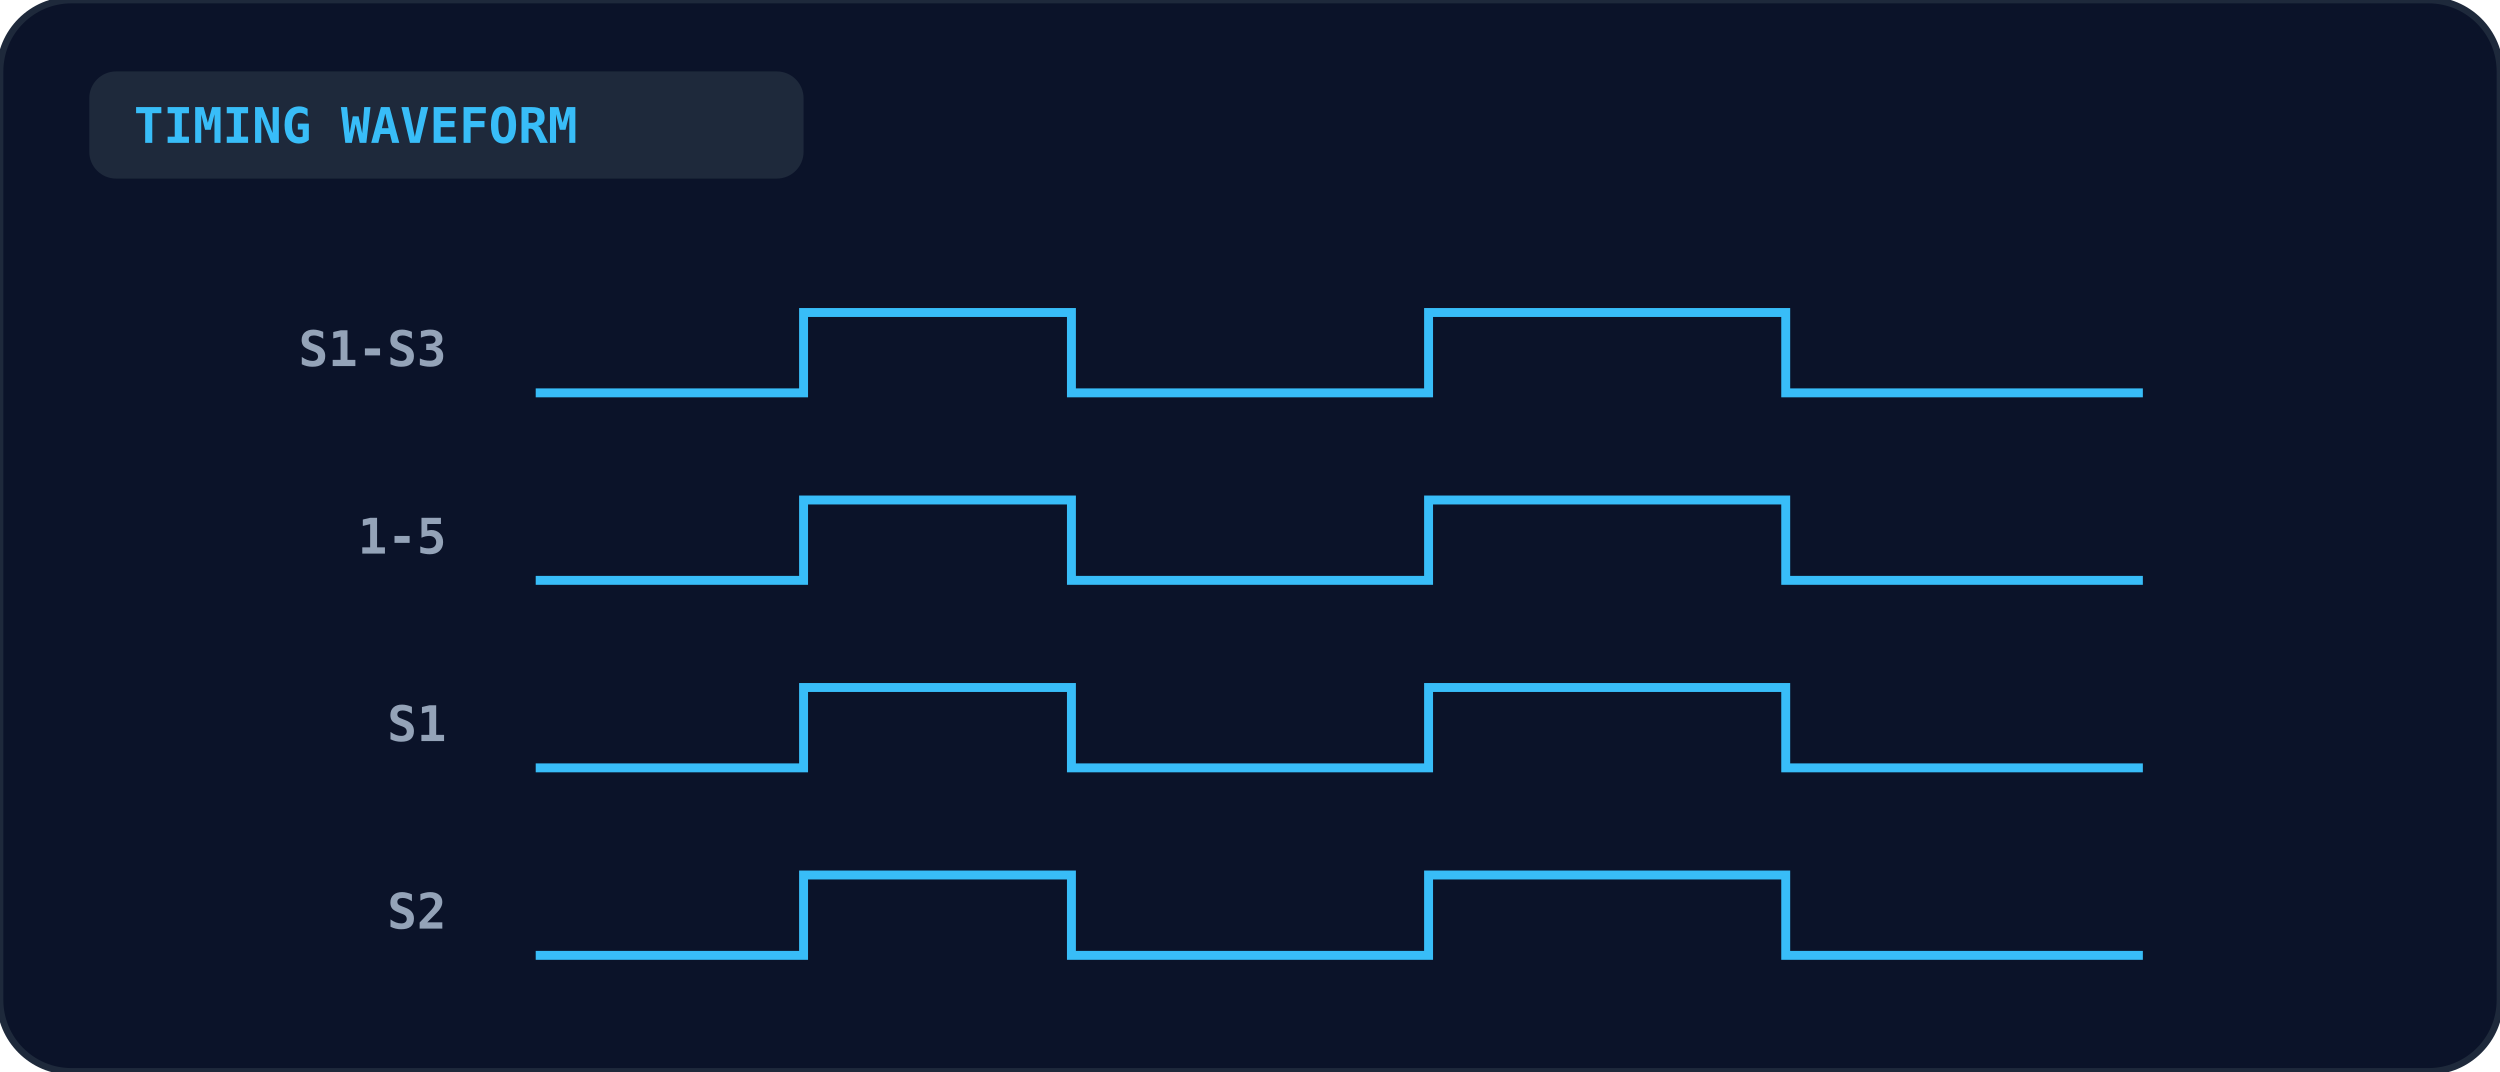
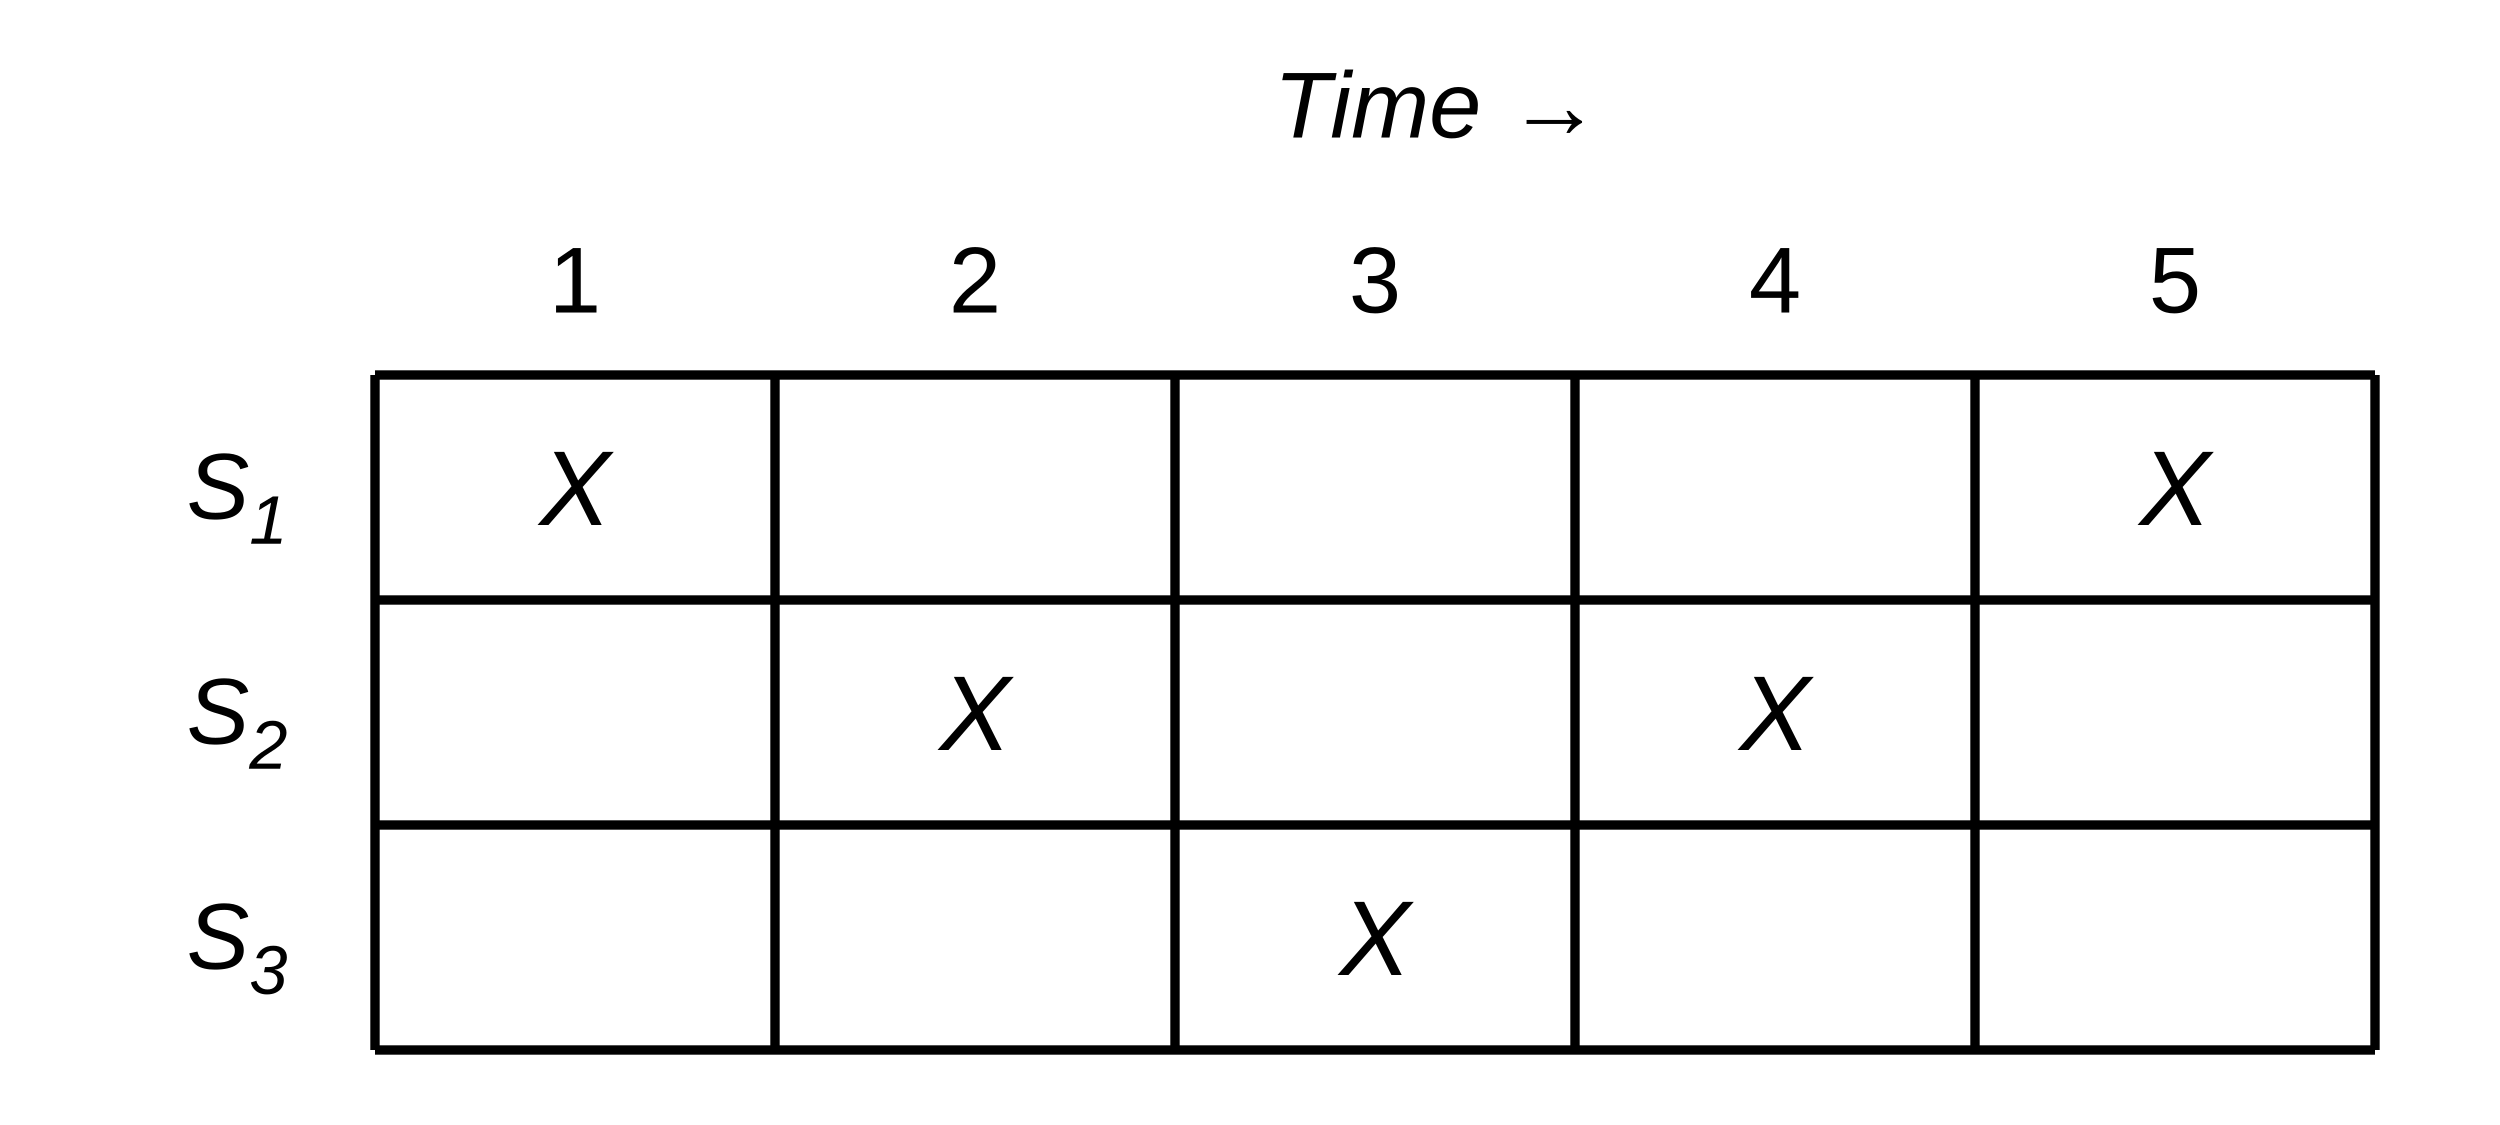
- <svg xmlns="http://www.w3.org/2000/svg" viewBox="0 0 560 240" width="100%" height="100%">
-   <rect width="100%" height="100%" rx="16" fill="#0b1329" stroke="#1e293b" stroke-width="1.5" />
-   <rect x="20" y="16" width="160" height="24" rx="6" fill="#1e293b" />
-   <text x="30" y="32" fill="#38bdf8" font-size="11" font-weight="bold" font-family="monospace">TIMING WAVEFORM</text>
-   <text x="100" y="82" text-anchor="end" fill="#94a3b8" font-size="11" font-weight="bold" font-family="monospace">S1-S3</text>
-   <path d="M 120 88 L 180 88 L 180 70 L 240 70 L 240 88 L 320 88 L 320 70 L 400 70 L 400 88 L 480 88" fill="none" stroke="#38bdf8" stroke-width="2" />
-   <text x="100" y="124" text-anchor="end" fill="#94a3b8" font-size="11" font-weight="bold" font-family="monospace">1-5</text>
-   <path d="M 120 130 L 180 130 L 180 112 L 240 112 L 240 130 L 320 130 L 320 112 L 400 112 L 400 130 L 480 130" fill="none" stroke="#38bdf8" stroke-width="2" />
-   <text x="100" y="166" text-anchor="end" fill="#94a3b8" font-size="11" font-weight="bold" font-family="monospace">S1</text>
-   <path d="M 120 172 L 180 172 L 180 154 L 240 154 L 240 172 L 320 172 L 320 154 L 400 154 L 400 172 L 480 172" fill="none" stroke="#38bdf8" stroke-width="2" />
-   <text x="100" y="208" text-anchor="end" fill="#94a3b8" font-size="11" font-weight="bold" font-family="monospace">S2</text>
-   <path d="M 120 214 L 180 214 L 180 196 L 240 196 L 240 214 L 320 214 L 320 196 L 400 196 L 400 214 L 480 214" fill="none" stroke="#38bdf8" stroke-width="2" />
+ <svg xmlns="http://www.w3.org/2000/svg" viewBox="20 0 400 180" fill="none" stroke="currentColor" font-family="Arial, Helvetica, sans-serif">
+   <text x="250" y="22" fill="currentColor" stroke="none" font-size="15" font-style="italic" text-anchor="middle">Time →</text>
+   <text x="112.0" y="50" fill="currentColor" stroke="none" font-size="15" text-anchor="middle">1</text>
+   <text x="176.0" y="50" fill="currentColor" stroke="none" font-size="15" text-anchor="middle">2</text>
+   <text x="240.0" y="50" fill="currentColor" stroke="none" font-size="15" text-anchor="middle">3</text>
+   <text x="304.0" y="50" fill="currentColor" stroke="none" font-size="15" text-anchor="middle">4</text>
+   <text x="368.0" y="50" fill="currentColor" stroke="none" font-size="15" text-anchor="middle">5</text>
+   <text x="66" y="83.0" fill="currentColor" stroke="none" font-size="15" font-style="italic" text-anchor="end">S<tspan font-size="11" dy="4">1</tspan>
+   </text>
+   <text x="66" y="119.0" fill="currentColor" stroke="none" font-size="15" font-style="italic" text-anchor="end">S<tspan font-size="11" dy="4">2</tspan>
+   </text>
+   <text x="66" y="155.0" fill="currentColor" stroke="none" font-size="15" font-style="italic" text-anchor="end">S<tspan font-size="11" dy="4">3</tspan>
+   </text>
+   <line x1="80" y1="60" x2="400" y2="60" stroke-width="1.5" />
+   <line x1="80" y1="96" x2="400" y2="96" stroke-width="1.5" />
+   <line x1="80" y1="132" x2="400" y2="132" stroke-width="1.5" />
+   <line x1="80" y1="168" x2="400" y2="168" stroke-width="1.5" />
+   <line x1="80" y1="60" x2="80" y2="168" stroke-width="1.5" />
+   <line x1="144" y1="60" x2="144" y2="168" stroke-width="1.5" />
+   <line x1="208" y1="60" x2="208" y2="168" stroke-width="1.5" />
+   <line x1="272" y1="60" x2="272" y2="168" stroke-width="1.5" />
+   <line x1="336" y1="60" x2="336" y2="168" stroke-width="1.5" />
+   <line x1="400" y1="60" x2="400" y2="168" stroke-width="1.5" />
+   <text x="112.0" y="84.0" fill="currentColor" stroke="none" font-size="17" font-style="italic" text-anchor="middle">X</text>
+   <text x="368.0" y="84.0" fill="currentColor" stroke="none" font-size="17" font-style="italic" text-anchor="middle">X</text>
+   <text x="176.0" y="120.0" fill="currentColor" stroke="none" font-size="17" font-style="italic" text-anchor="middle">X</text>
+   <text x="304.0" y="120.0" fill="currentColor" stroke="none" font-size="17" font-style="italic" text-anchor="middle">X</text>
+   <text x="240.0" y="156.0" fill="currentColor" stroke="none" font-size="17" font-style="italic" text-anchor="middle">X</text>
</svg>
